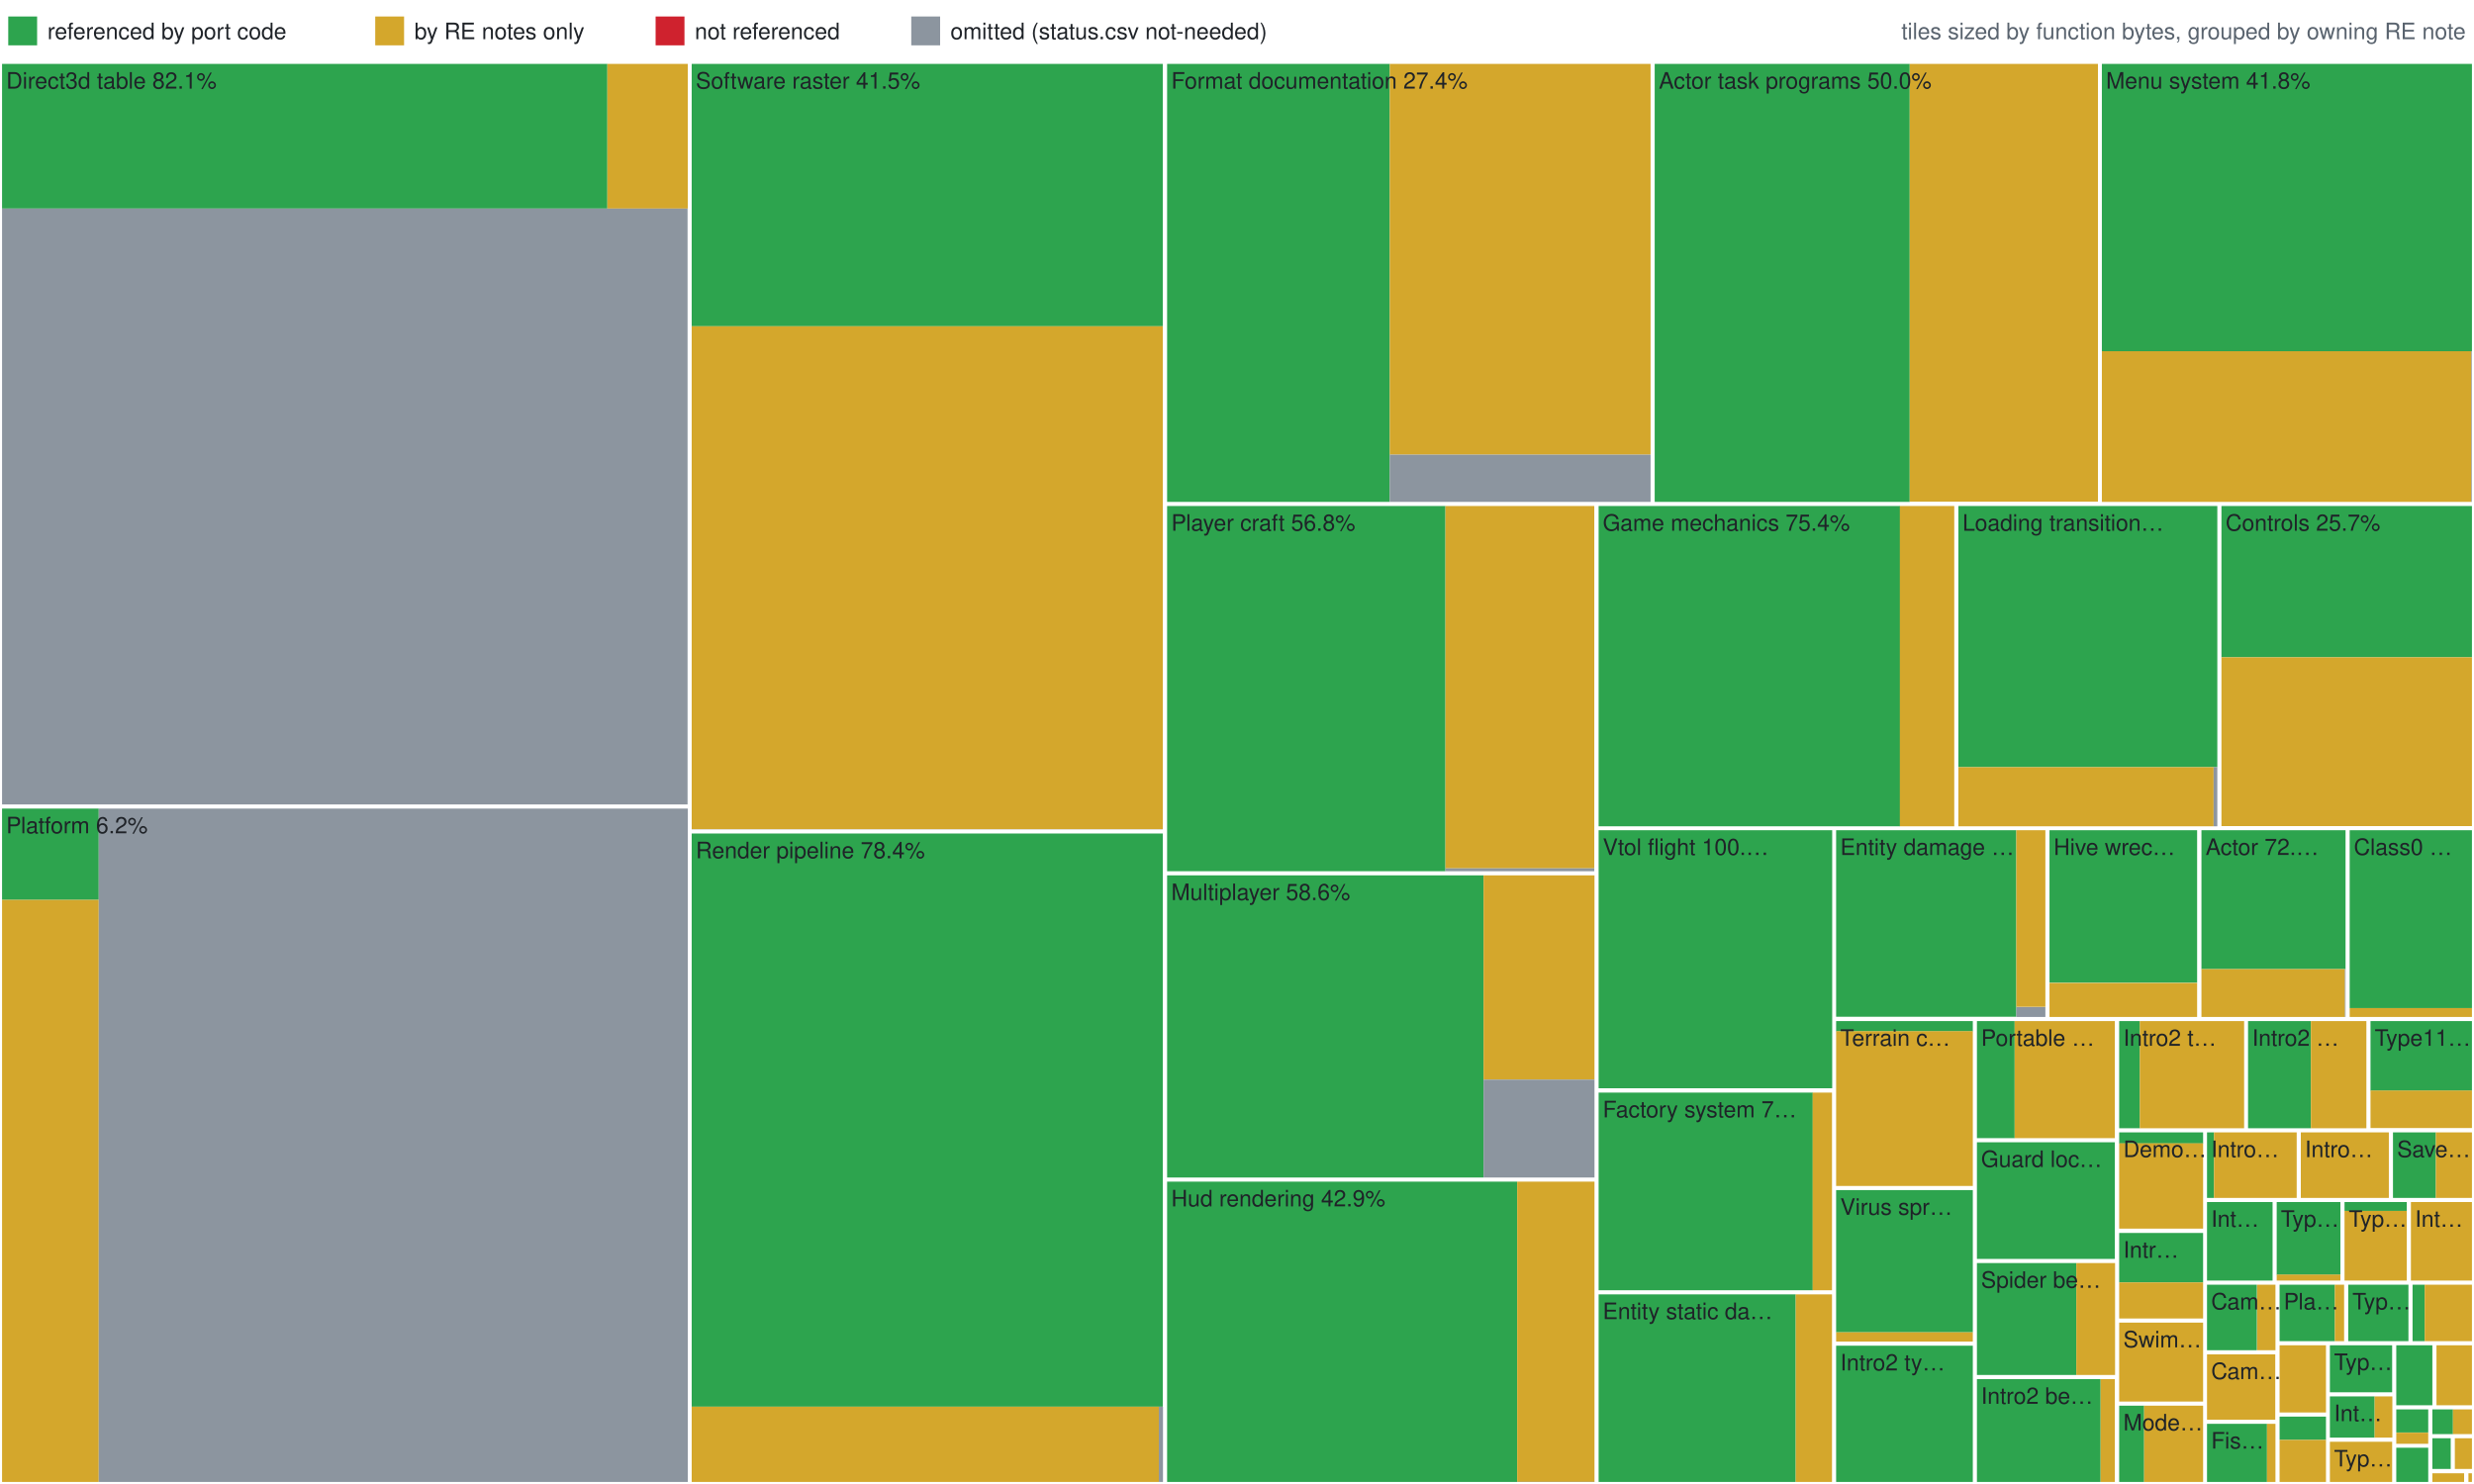
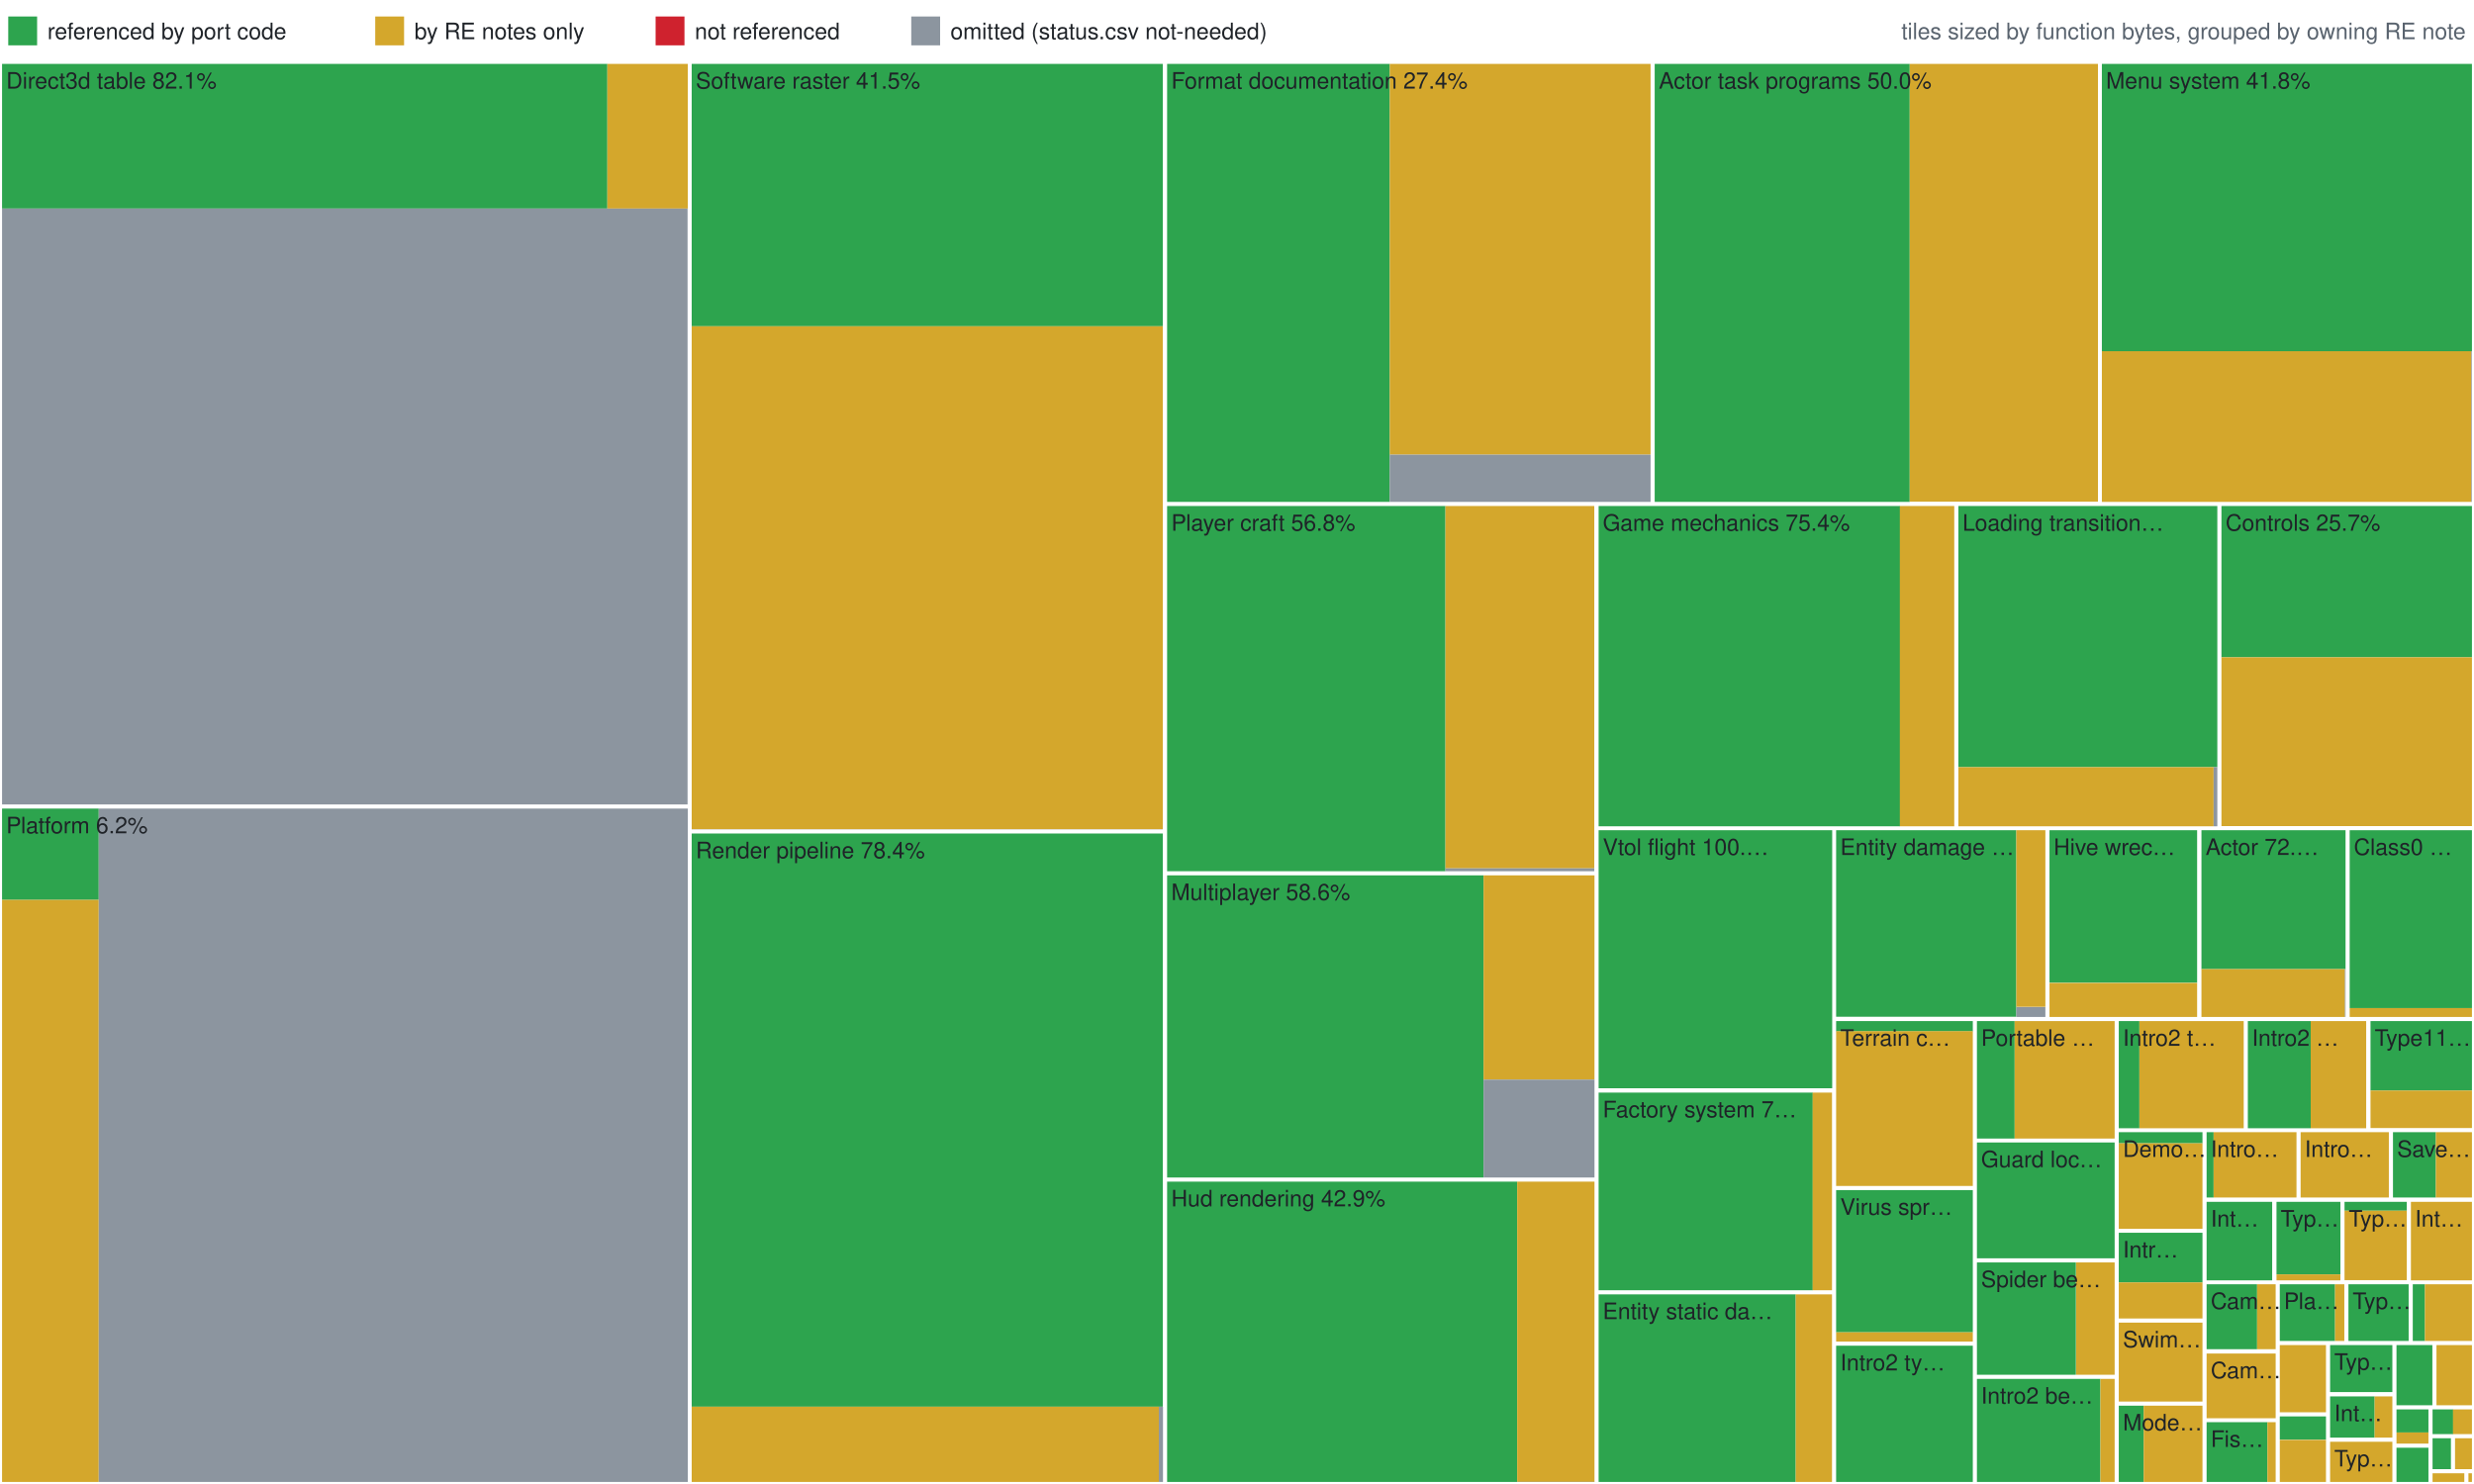
<svg xmlns="http://www.w3.org/2000/svg" width="1200" height="720" viewBox="0 0 1200 720" font-family="Segoe UI, Helvetica, Arial, sans-serif" font-size="11">
  <rect width="1200" height="720" fill="#ffffff" />
  <rect x="4" y="8" width="14" height="14" fill="#2da44e" />
  <text x="23" y="19" fill="#1f2328">referenced by port code</text>
  <rect x="182" y="8" width="14" height="14" fill="#d4a72c" />
  <text x="201" y="19" fill="#1f2328">by RE notes only</text>
  <rect x="318" y="8" width="14" height="14" fill="#cf222e" />
  <text x="337" y="19" fill="#1f2328">not referenced</text>
  <rect x="442" y="8" width="14" height="14" fill="#8c959f" />
  <text x="461" y="19" fill="#1f2328">omitted (status.csv not-needed)</text>
  <text x="1196" y="19" fill="#59636e" text-anchor="end">tiles sized by function bytes, grouped by owning RE note</text>
  <g>
    <rect x="1" y="31" width="293.6" height="70.2" fill="#2da44e" />
    <rect x="294.6" y="31" width="39" height="70.2" fill="#d4a72c" />
    <rect x="1" y="101.2" width="332.5" height="289.1" fill="#8c959f" />
    <text x="3" y="43" fill="#1f2328">Direct3d table 82.1%</text>
  </g>
  <g>
    <rect x="1" y="392.3" width="46.9" height="44.3" fill="#2da44e" />
    <rect x="1" y="436.6" width="46.9" height="282.4" fill="#d4a72c" />
    <rect x="47.9" y="392.3" width="285.7" height="326.7" fill="#8c959f" />
    <text x="3" y="404.3" fill="#1f2328">Platform 6.2%</text>
  </g>
  <g>
    <rect x="335.5" y="31" width="228.5" height="127.3" fill="#2da44e" />
    <rect x="335.5" y="158.3" width="228.5" height="244" fill="#d4a72c" />
    <rect x="335.5" y="402.3" width="228.5" height="0.1" fill="#8c959f" />
    <text x="337.5" y="43" fill="#1f2328">Software raster 41.5%</text>
  </g>
  <g>
    <rect x="335.5" y="404.4" width="228.5" height="278.1" fill="#2da44e" />
    <rect x="335.5" y="682.5" width="226.6" height="36.5" fill="#d4a72c" />
    <rect x="562.1" y="682.5" width="2" height="36.5" fill="#8c959f" />
    <text x="337.5" y="416.4" fill="#1f2328">Render pipeline 78.4%</text>
  </g>
  <g>
    <rect x="566.1" y="31" width="108" height="212.5" fill="#2da44e" />
    <rect x="674.1" y="31" width="126.5" height="189.6" fill="#d4a72c" />
    <rect x="674.1" y="220.6" width="126.5" height="22.9" fill="#8c959f" />
    <text x="568.1" y="43" fill="#1f2328">Format documentation 27.4%</text>
  </g>
  <g>
    <rect x="802.6" y="31" width="123.7" height="212.5" fill="#2da44e" />
    <rect x="926.3" y="31" width="91.3" height="212.4" fill="#d4a72c" />
    <rect x="926.3" y="243.4" width="91.3" height="0" fill="#8c959f" />
    <text x="804.6" y="43" fill="#1f2328">Actor task programs 50.0%</text>
  </g>
  <g>
    <rect x="1019.5" y="31" width="179.5" height="139.4" fill="#2da44e" />
    <rect x="1019.5" y="170.4" width="179.2" height="73.1" fill="#d4a72c" />
    <rect x="1198.7" y="170.4" width="0.3" height="73.1" fill="#8c959f" />
    <text x="1021.5" y="43" fill="#1f2328">Menu system 41.8%</text>
  </g>
  <g>
    <rect x="566.1" y="245.5" width="135" height="177.2" fill="#2da44e" />
    <rect x="701.1" y="245.5" width="72.2" height="175.8" fill="#d4a72c" />
    <rect x="701.1" y="421.3" width="72.2" height="1.4" fill="#8c959f" />
    <text x="568.1" y="257.5" fill="#1f2328">Player craft 56.8%</text>
  </g>
  <g>
    <rect x="566.1" y="424.7" width="153.5" height="146.6" fill="#2da44e" />
    <rect x="719.6" y="424.7" width="53.8" height="99.1" fill="#d4a72c" />
    <rect x="719.6" y="523.8" width="53.8" height="47.5" fill="#8c959f" />
    <text x="568.1" y="436.7" fill="#1f2328">Multiplayer 58.6%</text>
  </g>
  <g>
    <rect x="566.1" y="573.3" width="169.8" height="145.7" fill="#2da44e" />
    <rect x="735.9" y="573.3" width="37.5" height="145.7" fill="#d4a72c" />
    <rect x="735.9" y="718.9" width="37.5" height="0.1" fill="#8c959f" />
    <text x="568.1" y="585.3" fill="#1f2328">Hud rendering 42.9%</text>
  </g>
  <g>
    <rect x="775.4" y="245.5" width="146.2" height="155.4" fill="#2da44e" />
    <rect x="921.5" y="245.5" width="26.4" height="155.4" fill="#d4a72c" />
    <text x="777.4" y="257.5" fill="#1f2328">Game mechanics 75.4%</text>
  </g>
  <g>
    <rect x="949.9" y="245.5" width="125.6" height="126.7" fill="#2da44e" />
    <rect x="949.9" y="372.2" width="123.8" height="28.7" fill="#d4a72c" />
    <rect x="1073.7" y="372.2" width="1.8" height="28.7" fill="#8c959f" />
    <text x="951.9" y="257.5" fill="#1f2328">Loading transition…</text>
  </g>
  <g>
    <rect x="1077.5" y="245.5" width="121.5" height="73.4" fill="#2da44e" />
    <rect x="1077.5" y="318.9" width="121.5" height="81.9" fill="#d4a72c" />
    <text x="1079.5" y="257.5" fill="#1f2328">Controls 25.7%</text>
  </g>
  <g>
    <rect x="775.4" y="402.8" width="113.3" height="125.2" fill="#2da44e" />
    <text x="777.4" y="414.8" fill="#1f2328">Vtol flight 100.…</text>
  </g>
  <g>
    <rect x="775.4" y="530.1" width="103.9" height="95.9" fill="#2da44e" />
    <rect x="879.2" y="530.1" width="9.4" height="95.9" fill="#d4a72c" />
    <text x="777.4" y="542.1" fill="#1f2328">Factory system 7…</text>
  </g>
  <g>
    <rect x="775.4" y="628" width="95.6" height="91" fill="#2da44e" />
    <rect x="871" y="628" width="17.6" height="91" fill="#d4a72c" />
    <text x="777.4" y="640" fill="#1f2328">Entity static da…</text>
  </g>
  <g>
    <rect x="890.6" y="402.8" width="87.4" height="90.5" fill="#2da44e" />
    <rect x="978" y="402.8" width="14.1" height="85.7" fill="#d4a72c" />
    <rect x="978" y="488.6" width="14.1" height="4.8" fill="#8c959f" />
    <text x="892.6" y="414.8" fill="#1f2328">Entity damage …</text>
  </g>
  <g>
    <rect x="994.1" y="402.8" width="71.6" height="74" fill="#2da44e" />
    <rect x="994.1" y="476.9" width="71.6" height="16.5" fill="#d4a72c" />
    <text x="996.1" y="414.8" fill="#1f2328">Hive wrec…</text>
  </g>
  <g>
    <rect x="1067.8" y="402.8" width="69.9" height="67.4" fill="#2da44e" />
    <rect x="1067.8" y="470.2" width="69.6" height="23.2" fill="#d4a72c" />
    <rect x="1137.4" y="470.2" width="0.3" height="23.2" fill="#8c959f" />
    <text x="1069.8" y="414.8" fill="#1f2328">Actor 72.…</text>
  </g>
  <g>
    <rect x="1139.7" y="402.8" width="59.3" height="86.3" fill="#2da44e" />
    <rect x="1139.7" y="489.1" width="59.3" height="4.3" fill="#d4a72c" />
    <text x="1141.7" y="414.8" fill="#1f2328">Class0 …</text>
  </g>
  <g>
    <rect x="890.6" y="495.4" width="66.3" height="5" fill="#2da44e" />
    <rect x="890.6" y="500.3" width="66.3" height="75.1" fill="#d4a72c" />
    <text x="892.6" y="507.4" fill="#1f2328">Terrain c…</text>
  </g>
  <g>
    <rect x="890.6" y="577.4" width="66.3" height="69" fill="#2da44e" />
    <rect x="890.6" y="646.4" width="66.3" height="4.5" fill="#d4a72c" />
    <text x="892.6" y="589.4" fill="#1f2328">Virus spr…</text>
  </g>
  <g>
    <rect x="890.6" y="652.9" width="66.3" height="66.1" fill="#2da44e" />
    <text x="892.6" y="664.9" fill="#1f2328">Intro2 ty…</text>
  </g>
  <g>
-     <rect x="958.9" y="495.4" width="18.3" height="56.8" fill="#2da44e" />
-     <rect x="977.2" y="495.4" width="48.6" height="56.8" fill="#d4a72c" />
+     <rect x="958.9" y="495.4" width="18.3" height="57" fill="#2da44e" />
+     <rect x="977.2" y="495.4" width="48.5" height="57" fill="#d4a72c" />
    <text x="960.9" y="507.4" fill="#1f2328">Portable …</text>
  </g>
  <g>
-     <rect x="958.9" y="554.2" width="66.9" height="56.6" fill="#2da44e" />
-     <text x="960.9" y="566.2" fill="#1f2328">Guard loc…</text>
-   </g>
-   <g>
-     <rect x="958.9" y="612.8" width="48.2" height="54.3" fill="#2da44e" />
-     <rect x="1007.1" y="612.8" width="18.8" height="54.3" fill="#d4a72c" />
-     <text x="960.9" y="624.8" fill="#1f2328">Spider be…</text>
-   </g>
-   <g>
-     <rect x="958.9" y="669.1" width="60" height="49.9" fill="#2da44e" />
-     <rect x="1018.9" y="669.1" width="6.9" height="49.9" fill="#d4a72c" />
-     <text x="960.9" y="681.1" fill="#1f2328">Intro2 be…</text>
-   </g>
-   <g>
-     <rect x="1027.9" y="495.4" width="10" height="52" fill="#2da44e" />
-     <rect x="1037.9" y="495.4" width="50.6" height="52" fill="#d4a72c" />
-     <text x="1029.9" y="507.4" fill="#1f2328">Intro2 t…</text>
-   </g>
-   <g>
-     <rect x="1090.4" y="495.4" width="30.5" height="52" fill="#2da44e" />
-     <rect x="1120.9" y="495.4" width="26.9" height="52" fill="#d4a72c" />
-     <text x="1092.4" y="507.4" fill="#1f2328">Intro2 …</text>
-   </g>
-   <g>
-     <rect x="1149.8" y="495.4" width="49.2" height="33.8" fill="#2da44e" />
+     <rect x="958.9" y="554.3" width="66.8" height="56.2" fill="#2da44e" />
+     <text x="960.9" y="566.3" fill="#1f2328">Guard loc…</text>
+   </g>
+   <g>
+     <rect x="958.9" y="612.5" width="48" height="54.5" fill="#2da44e" />
+     <rect x="1007" y="612.5" width="18.7" height="54.5" fill="#d4a72c" />
+     <text x="960.9" y="624.5" fill="#1f2328">Spider be…</text>
+   </g>
+   <g>
+     <rect x="958.9" y="669" width="59.9" height="50" fill="#2da44e" />
+     <rect x="1018.8" y="669" width="6.9" height="50" fill="#d4a72c" />
+     <text x="960.9" y="681" fill="#1f2328">Intro2 be…</text>
+   </g>
+   <g>
+     <rect x="1027.7" y="495.4" width="10" height="52" fill="#2da44e" />
+     <rect x="1037.7" y="495.4" width="50.6" height="52" fill="#d4a72c" />
+     <text x="1029.7" y="507.4" fill="#1f2328">Intro2 t…</text>
+   </g>
+   <g>
+     <rect x="1090.3" y="495.4" width="30.5" height="52" fill="#2da44e" />
+     <rect x="1120.8" y="495.4" width="26.9" height="52" fill="#d4a72c" />
+     <text x="1092.3" y="507.4" fill="#1f2328">Intro2 …</text>
+   </g>
+   <g>
+     <rect x="1149.8" y="495.4" width="49.2" height="33.7" fill="#2da44e" />
    <rect x="1149.8" y="529.1" width="49.2" height="18.2" fill="#d4a72c" />
    <text x="1151.8" y="507.4" fill="#1f2328">Type11…</text>
  </g>
  <g>
-     <rect x="1027.9" y="549.4" width="40.7" height="5.4" fill="#2da44e" />
-     <rect x="1027.9" y="554.7" width="40.7" height="41.4" fill="#d4a72c" />
-     <text x="1029.9" y="561.4" fill="#1f2328">Demo…</text>
-   </g>
-   <g>
-     <rect x="1027.9" y="598.2" width="40.7" height="24" fill="#2da44e" />
-     <rect x="1027.9" y="622.2" width="40.7" height="17.5" fill="#d4a72c" />
-     <text x="1029.9" y="610.2" fill="#1f2328">Intr…</text>
-   </g>
-   <g>
-     <rect x="1027.9" y="641.7" width="40.7" height="38.3" fill="#d4a72c" />
-     <text x="1029.9" y="653.7" fill="#1f2328">Swim…</text>
-   </g>
-   <g>
-     <rect x="1027.9" y="682" width="12.1" height="37" fill="#2da44e" />
-     <rect x="1040" y="682" width="28.6" height="37" fill="#d4a72c" />
-     <text x="1029.9" y="694" fill="#1f2328">Mode…</text>
-   </g>
-   <g>
-     <rect x="1070.5" y="549.4" width="3.4" height="31.8" fill="#2da44e" />
-     <rect x="1073.9" y="549.4" width="40.1" height="31.8" fill="#d4a72c" />
-     <text x="1072.5" y="561.4" fill="#1f2328">Intro…</text>
-   </g>
-   <g>
-     <rect x="1116" y="549.4" width="42.7" height="31.8" fill="#d4a72c" />
-     <text x="1118" y="561.4" fill="#1f2328">Intro…</text>
-   </g>
-   <g>
-     <rect x="1160.7" y="549.4" width="20.8" height="31.8" fill="#2da44e" />
-     <rect x="1181.5" y="549.4" width="17.5" height="31.8" fill="#d4a72c" />
-     <text x="1162.7" y="561.4" fill="#1f2328">Save…</text>
-   </g>
-   <g>
-     <rect x="1070.5" y="583.2" width="31.8" height="38.1" fill="#2da44e" />
-     <text x="1072.5" y="595.2" fill="#1f2328">Int…</text>
-   </g>
-   <g>
-     <rect x="1104.3" y="583.2" width="30.9" height="35.3" fill="#2da44e" />
-     <rect x="1104.3" y="618.4" width="30.9" height="2.9" fill="#d4a72c" />
-     <text x="1106.3" y="595.2" fill="#1f2328">Typ…</text>
-   </g>
-   <g>
-     <rect x="1137.2" y="583.2" width="30.2" height="4.3" fill="#2da44e" />
-     <rect x="1137.2" y="587.5" width="30.2" height="33.8" fill="#d4a72c" />
-     <text x="1139.2" y="595.2" fill="#1f2328">Typ…</text>
-   </g>
-   <g>
-     <rect x="1169.4" y="583.2" width="29.6" height="38.1" fill="#d4a72c" />
-     <text x="1171.4" y="595.2" fill="#1f2328">Int…</text>
-   </g>
-   <g>
-     <rect x="1070.5" y="623.3" width="24.2" height="31.8" fill="#2da44e" />
-     <rect x="1094.8" y="623.3" width="8.9" height="31.8" fill="#d4a72c" />
-     <text x="1072.5" y="635.3" fill="#1f2328">Cam…</text>
-   </g>
-   <g>
-     <rect x="1070.5" y="657.1" width="33.1" height="31.7" fill="#d4a72c" />
-     <text x="1072.5" y="669.1" fill="#1f2328">Cam…</text>
-   </g>
-   <g>
-     <rect x="1070.5" y="690.8" width="29.1" height="28.2" fill="#2da44e" />
-     <rect x="1099.6" y="690.8" width="4.1" height="28.2" fill="#d4a72c" />
-     <text x="1072.5" y="702.8" fill="#1f2328">Fis…</text>
-   </g>
-   <g>
-     <rect x="1105.7" y="623.3" width="26.8" height="27.4" fill="#2da44e" />
-     <rect x="1132.5" y="623.3" width="4.5" height="27.4" fill="#d4a72c" />
-     <text x="1107.7" y="635.3" fill="#1f2328">Pla…</text>
-   </g>
-   <g>
-     <rect x="1139" y="623.3" width="29.2" height="27.4" fill="#2da44e" />
-     <text x="1141" y="635.3" fill="#1f2328">Typ…</text>
-   </g>
-   <g>
-     <rect x="1170.2" y="623.3" width="5.9" height="27.4" fill="#2da44e" />
-     <rect x="1176.1" y="623.3" width="22.9" height="27.4" fill="#d4a72c" />
-   </g>
-   <g>
-     <rect x="1105.7" y="652.7" width="22.5" height="32.6" fill="#d4a72c" />
-   </g>
-   <g>
-     <rect x="1105.7" y="687.3" width="22.5" height="11.3" fill="#2da44e" />
-     <rect x="1105.7" y="698.6" width="22.5" height="20.4" fill="#d4a72c" />
-   </g>
-   <g>
-     <rect x="1130.1" y="652.7" width="30.2" height="22.8" fill="#2da44e" />
-     <text x="1132.1" y="664.7" fill="#1f2328">Typ…</text>
-   </g>
-   <g>
-     <rect x="1130.1" y="677.5" width="21.7" height="20" fill="#2da44e" />
+     <rect x="1027.7" y="549.3" width="40.6" height="5.4" fill="#2da44e" />
+     <rect x="1027.7" y="554.7" width="40.6" height="41.5" fill="#d4a72c" />
+     <text x="1029.7" y="561.3" fill="#1f2328">Demo…</text>
+   </g>
+   <g>
+     <rect x="1027.7" y="598.1" width="40.6" height="24.1" fill="#2da44e" />
+     <rect x="1027.7" y="622.2" width="40.6" height="17.5" fill="#d4a72c" />
+     <text x="1029.7" y="610.1" fill="#1f2328">Intr…</text>
+   </g>
+   <g>
+     <rect x="1027.7" y="641.7" width="40.6" height="38.3" fill="#d4a72c" />
+     <text x="1029.7" y="653.7" fill="#1f2328">Swim…</text>
+   </g>
+   <g>
+     <rect x="1027.7" y="682" width="12.1" height="37" fill="#2da44e" />
+     <rect x="1039.8" y="682" width="28.5" height="37" fill="#d4a72c" />
+     <text x="1029.7" y="694" fill="#1f2328">Mode…</text>
+   </g>
+   <g>
+     <rect x="1070.3" y="549.3" width="3.4" height="31.7" fill="#2da44e" />
+     <rect x="1073.7" y="549.3" width="40.2" height="31.7" fill="#d4a72c" />
+     <text x="1072.3" y="561.3" fill="#1f2328">Intro…</text>
+   </g>
+   <g>
+     <rect x="1115.9" y="549.3" width="42.8" height="31.7" fill="#d4a72c" />
+     <text x="1117.9" y="561.3" fill="#1f2328">Intro…</text>
+   </g>
+   <g>
+     <rect x="1160.7" y="549.3" width="20.8" height="31.7" fill="#2da44e" />
+     <rect x="1181.5" y="549.3" width="17.5" height="31.7" fill="#d4a72c" />
+     <text x="1162.7" y="561.3" fill="#1f2328">Save…</text>
+   </g>
+   <g>
+     <rect x="1070.3" y="583.1" width="31.8" height="38.1" fill="#2da44e" />
+     <text x="1072.3" y="595.1" fill="#1f2328">Int…</text>
+   </g>
+   <g>
+     <rect x="1104.2" y="583.1" width="31" height="35.2" fill="#2da44e" />
+     <rect x="1104.2" y="618.3" width="31" height="2.9" fill="#d4a72c" />
+     <text x="1106.2" y="595.1" fill="#1f2328">Typ…</text>
+   </g>
+   <g>
+     <rect x="1137.2" y="583.1" width="30.2" height="4.3" fill="#2da44e" />
+     <rect x="1137.2" y="587.4" width="30.2" height="33.7" fill="#d4a72c" />
+     <text x="1139.2" y="595.1" fill="#1f2328">Typ…</text>
+   </g>
+   <g>
+     <rect x="1169.4" y="583.1" width="29.6" height="38.1" fill="#d4a72c" />
+     <text x="1171.4" y="595.1" fill="#1f2328">Int…</text>
+   </g>
+   <g>
+     <rect x="1070.3" y="623.1" width="24.5" height="31.5" fill="#2da44e" />
+     <rect x="1094.8" y="623.1" width="9" height="31.5" fill="#d4a72c" />
+     <text x="1072.3" y="635.1" fill="#1f2328">Cam…</text>
+   </g>
+   <g>
+     <rect x="1070.3" y="656.7" width="33.5" height="31.4" fill="#d4a72c" />
+     <text x="1072.3" y="668.7" fill="#1f2328">Cam…</text>
+   </g>
+   <g>
+     <rect x="1070.3" y="690" width="29.5" height="29" fill="#2da44e" />
+     <rect x="1099.8" y="690" width="4" height="29" fill="#d4a72c" />
+     <text x="1072.3" y="702" fill="#1f2328">Fis…</text>
+   </g>
+   <g>
+     <rect x="1105.8" y="623.1" width="26.8" height="27.5" fill="#2da44e" />
+     <rect x="1132.6" y="623.1" width="4.5" height="27.5" fill="#d4a72c" />
+     <text x="1107.8" y="635.1" fill="#1f2328">Pla…</text>
+   </g>
+   <g>
+     <rect x="1139.1" y="623.1" width="29.2" height="27.5" fill="#2da44e" />
+     <text x="1141.1" y="635.1" fill="#1f2328">Typ…</text>
+   </g>
+   <g>
+     <rect x="1170.3" y="623.1" width="5.9" height="27.5" fill="#2da44e" />
+     <rect x="1176.2" y="623.1" width="22.8" height="27.5" fill="#d4a72c" />
+   </g>
+   <g>
+     <rect x="1105.8" y="652.6" width="22.4" height="32.6" fill="#d4a72c" />
+   </g>
+   <g>
+     <rect x="1105.8" y="687.2" width="22.4" height="11.3" fill="#2da44e" />
+     <rect x="1105.8" y="698.6" width="22.4" height="20.4" fill="#d4a72c" />
+   </g>
+   <g>
+     <rect x="1130.2" y="652.6" width="30.2" height="22.8" fill="#2da44e" />
+     <text x="1132.2" y="664.6" fill="#1f2328">Typ…</text>
+   </g>
+   <g>
+     <rect x="1130.2" y="677.5" width="21.6" height="20" fill="#2da44e" />
    <rect x="1151.8" y="677.5" width="8.6" height="20" fill="#d4a72c" />
-     <text x="1132.1" y="689.5" fill="#1f2328">Int…</text>
-   </g>
-   <g>
-     <rect x="1130.1" y="699.5" width="30.2" height="19.5" fill="#d4a72c" />
-     <text x="1132.1" y="711.5" fill="#1f2328">Typ…</text>
-   </g>
-   <g>
-     <rect x="1162.3" y="652.7" width="17.5" height="29.1" fill="#2da44e" />
-   </g>
-   <g>
-     <rect x="1181.8" y="652.7" width="17.2" height="29.1" fill="#d4a72c" />
-   </g>
-   <g>
-     <rect x="1162.3" y="683.8" width="15.5" height="11.2" fill="#2da44e" />
-     <rect x="1162.3" y="695.1" width="15.5" height="5.4" fill="#d4a72c" />
-   </g>
-   <g>
-     <rect x="1162.3" y="702.4" width="15.5" height="16.6" fill="#2da44e" />
-   </g>
-   <g>
-     <rect x="1179.8" y="683.8" width="10" height="12" fill="#2da44e" />
+     <text x="1132.2" y="689.5" fill="#1f2328">Int…</text>
+   </g>
+   <g>
+     <rect x="1130.2" y="699.5" width="30.2" height="19.5" fill="#d4a72c" />
+     <text x="1132.2" y="711.5" fill="#1f2328">Typ…</text>
+   </g>
+   <g>
+     <rect x="1162.4" y="652.6" width="17.4" height="29.2" fill="#2da44e" />
+   </g>
+   <g>
+     <rect x="1181.8" y="652.6" width="17.2" height="29.2" fill="#d4a72c" />
+   </g>
+   <g>
+     <rect x="1162.4" y="683.8" width="15.5" height="11.2" fill="#2da44e" />
+     <rect x="1162.4" y="695" width="15.5" height="5.4" fill="#d4a72c" />
+   </g>
+   <g>
+     <rect x="1162.4" y="702.4" width="15.5" height="16.6" fill="#2da44e" />
+   </g>
+   <g>
+     <rect x="1179.9" y="683.8" width="10" height="12" fill="#2da44e" />
    <rect x="1189.8" y="683.8" width="9.2" height="12" fill="#d4a72c" />
  </g>
  <g>
-     <rect x="1179.8" y="697.8" width="8.9" height="14.9" fill="#2da44e" />
-   </g>
-   <g>
-     <rect x="1190.7" y="697.8" width="8.3" height="14.9" fill="#d4a72c" />
-   </g>
-   <g>
-     <rect x="1179.8" y="714.8" width="15.4" height="4.2" fill="#d4a72c" />
+     <rect x="1179.9" y="697.8" width="8.9" height="15" fill="#2da44e" />
+   </g>
+   <g>
+     <rect x="1190.8" y="697.8" width="8.2" height="15" fill="#d4a72c" />
+   </g>
+   <g>
+     <rect x="1179.9" y="714.8" width="15.4" height="4.2" fill="#d4a72c" />
  </g>
  <g>
    <rect x="1197.3" y="714.8" width="1.7" height="4.2" fill="#d4a72c" />
  </g>
</svg>
